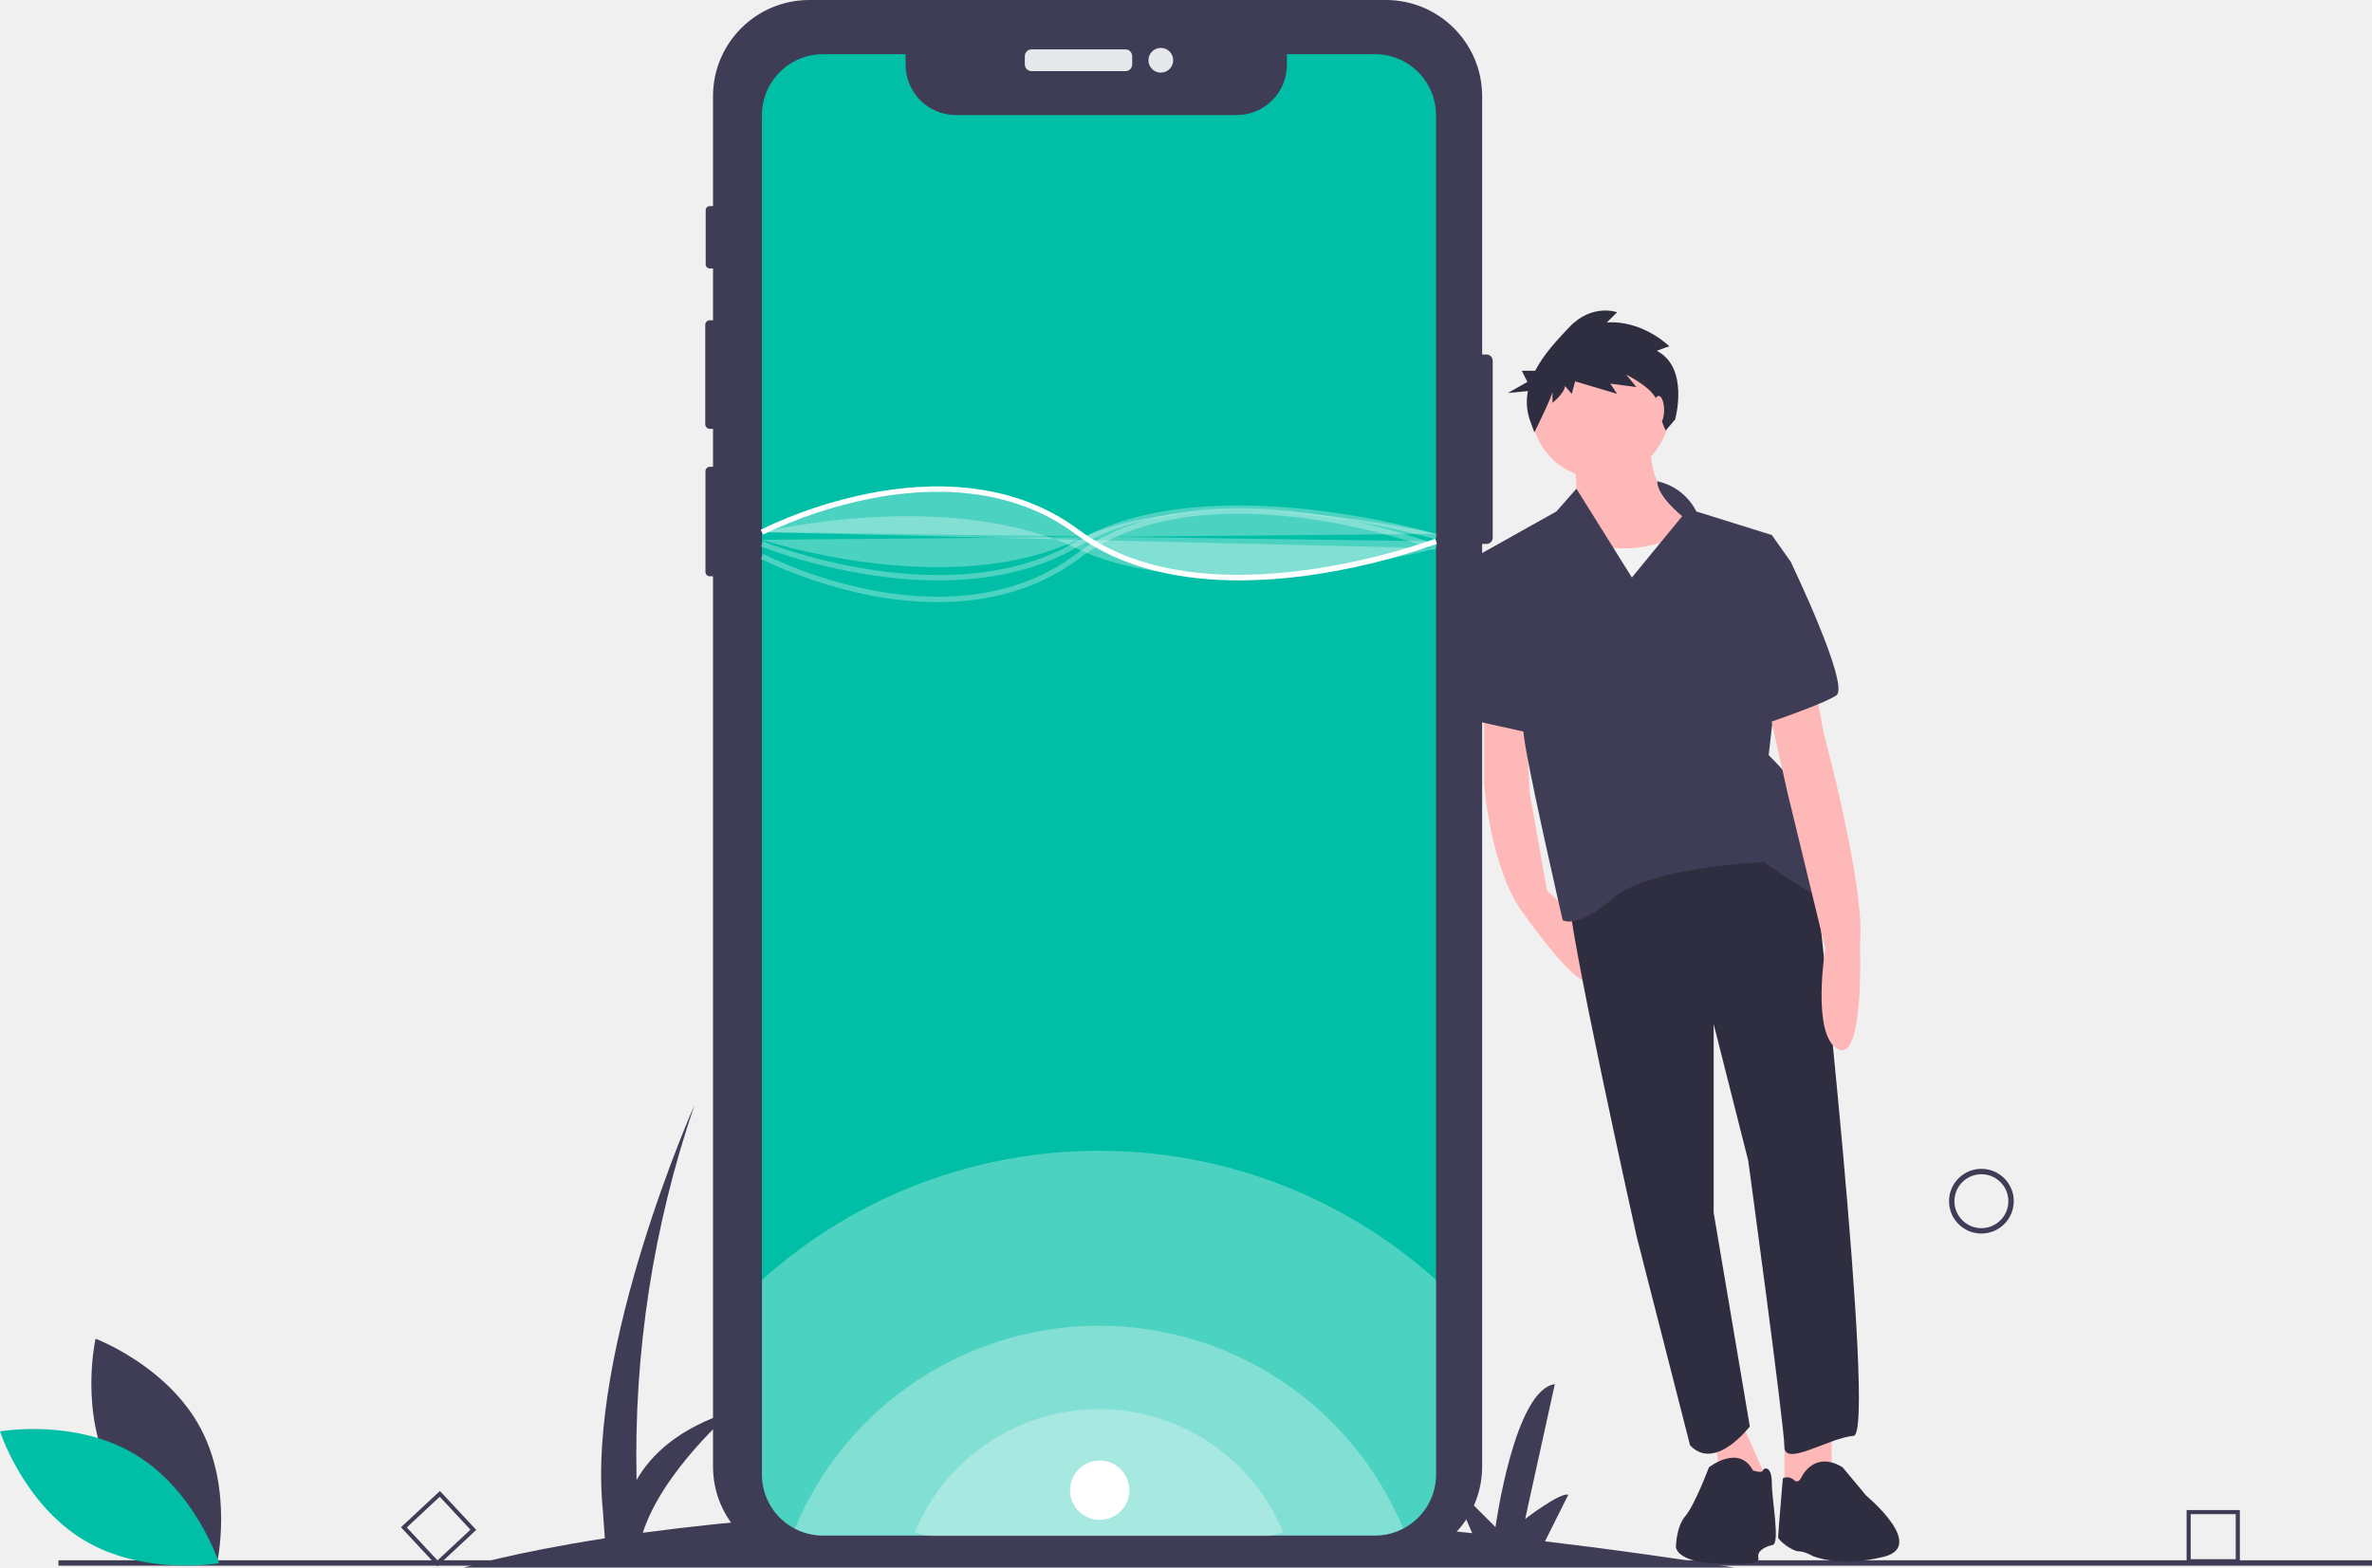
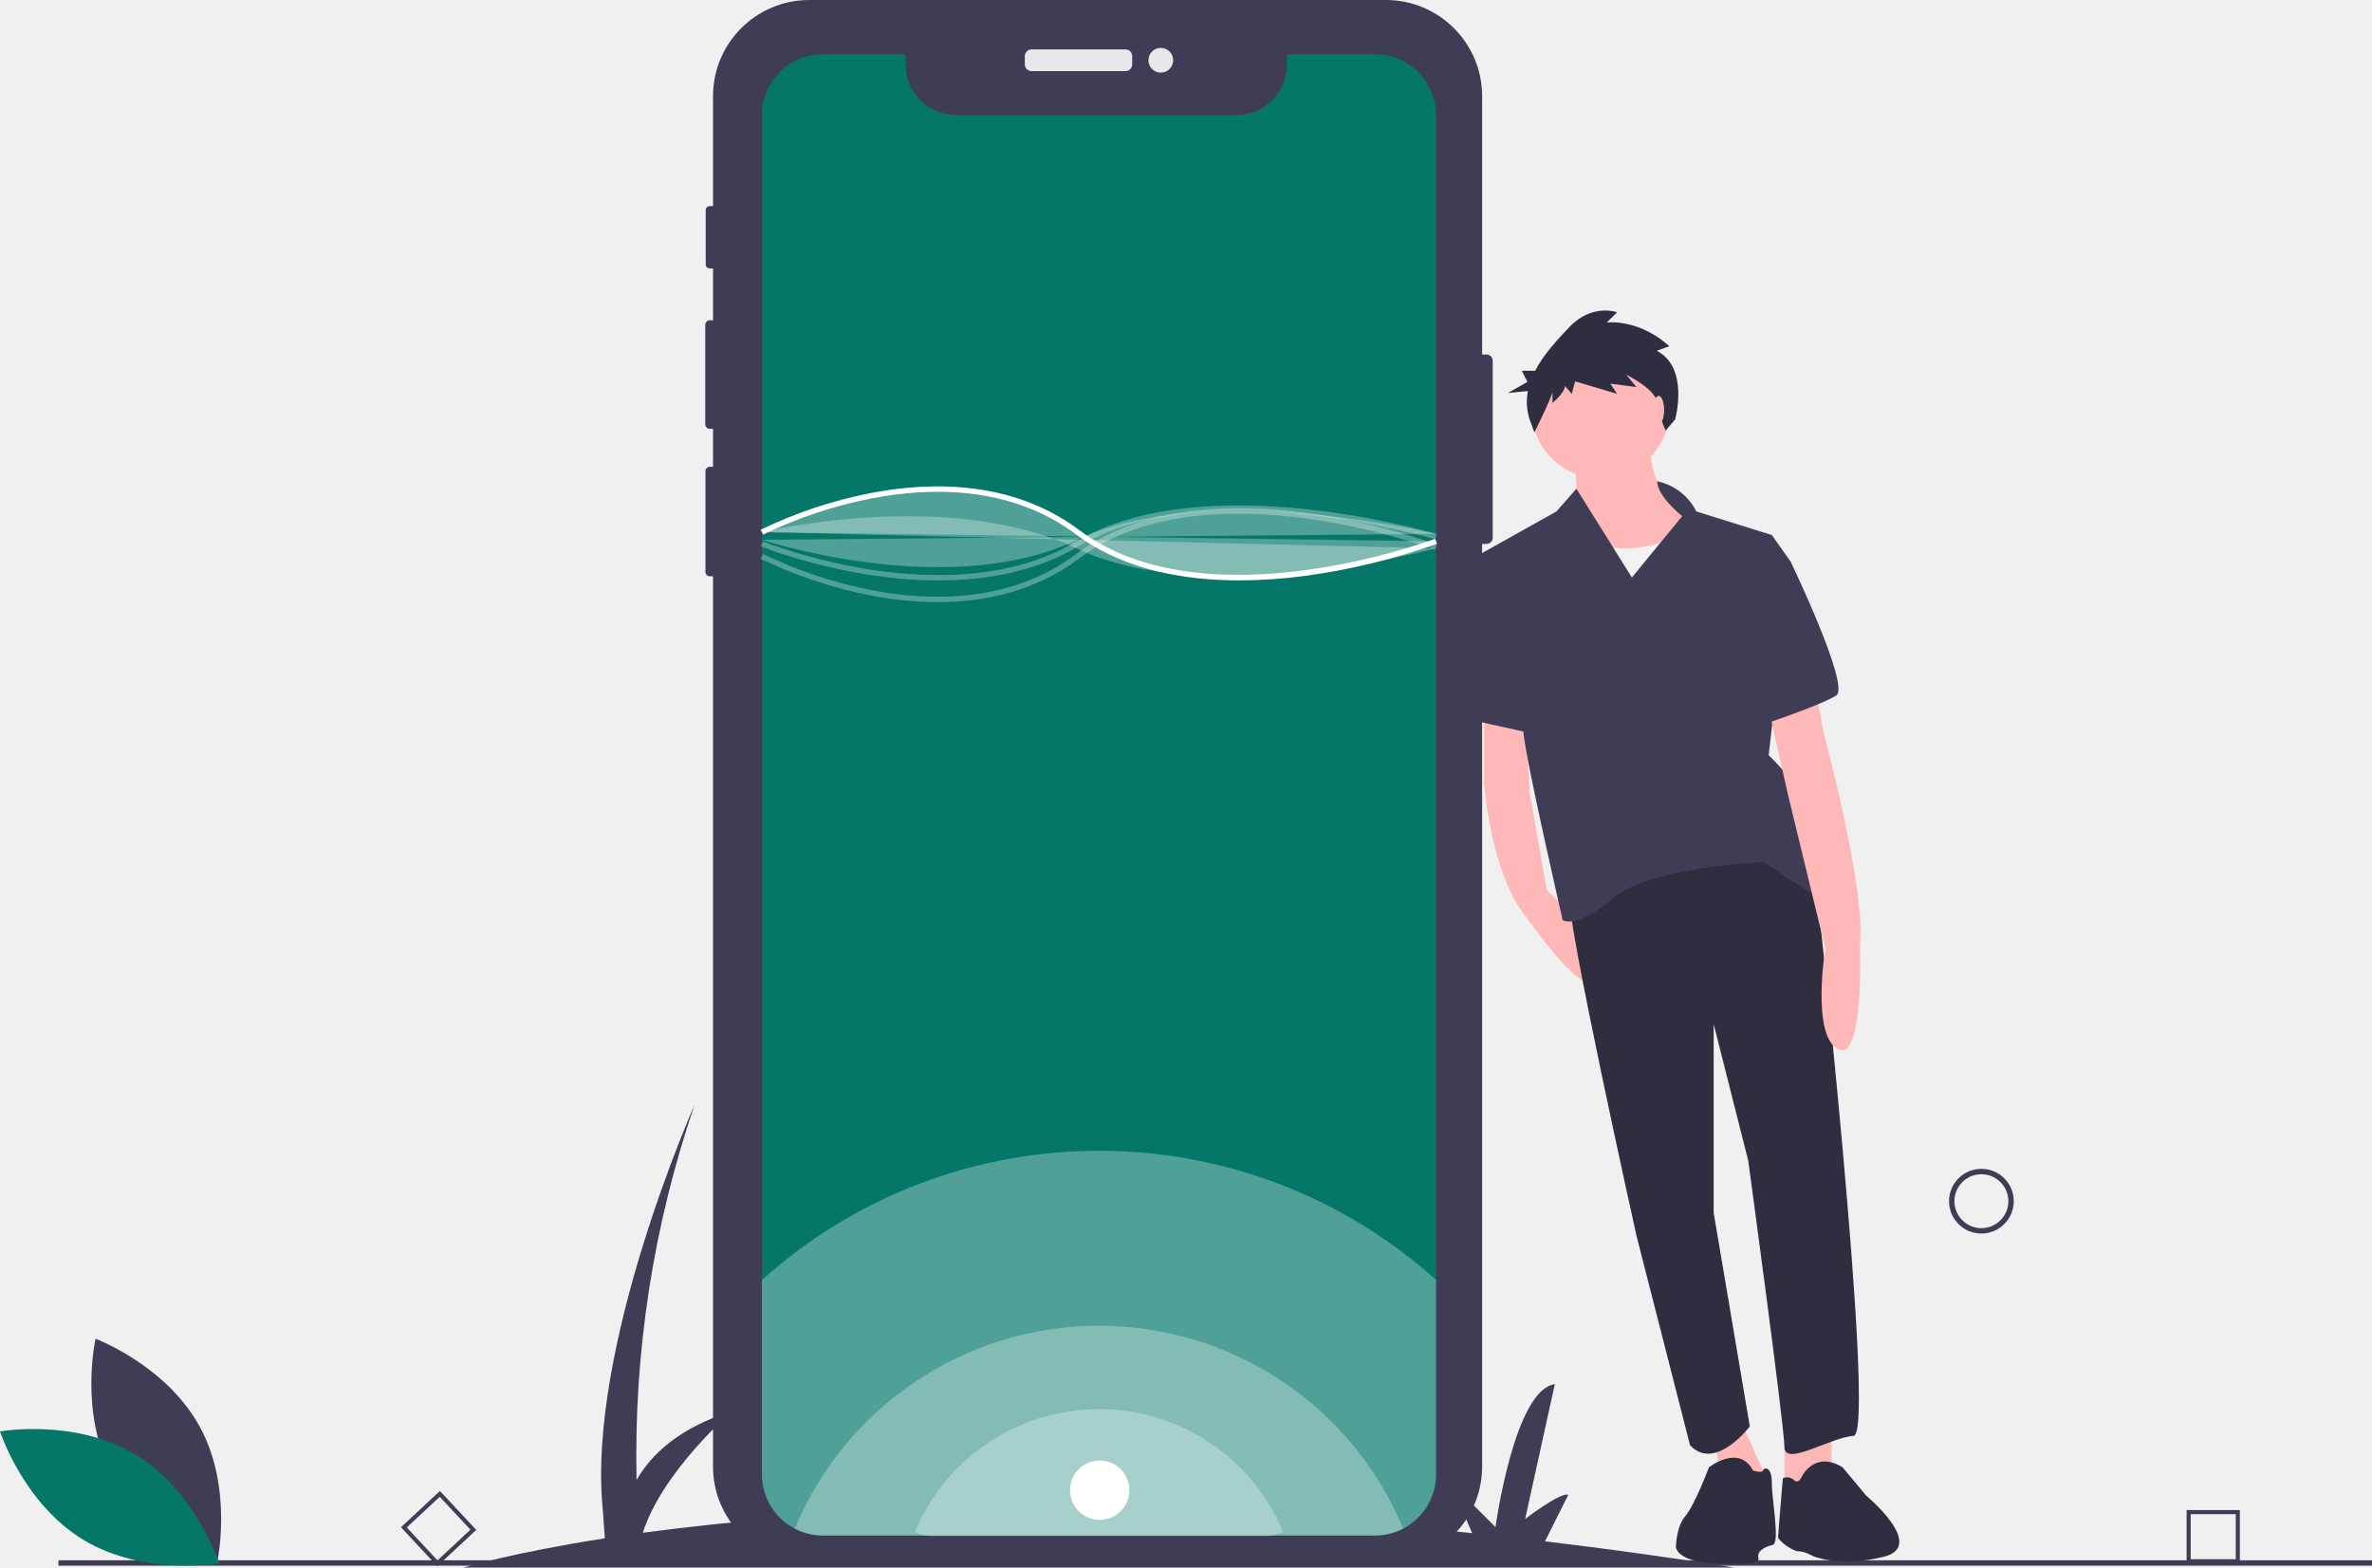
<svg xmlns="http://www.w3.org/2000/svg" data-name="Layer 1" width="879.5" height="581.351" viewBox="0 0 879.5 581.351">
  <path d="M803.25,740.675q-36.476-5.71-70.143-9.714L741.75,713.675c-3-1-16,9-16,9l11-50c-15,2-22,53-22,53l-17-17,8.368,19.247c-68.681-7.217-127.947-9.469-177.766-8.952L535.75,704.175c-3-1-16,9-16,9l11-50c-15,2-22,53-22,53l-17-17,8.863,20.386A997.852,997.852,0,0,0,398.591,727.777c7.382-22.996,33.159-45.102,33.159-45.102-19.821,6.166-30.132,16.212-35.469,25.525A401.561,401.561,0,0,1,417.75,569.175s-40,90-34,150l.761,10.658C349.712,735.262,332.25,740.675,332.25,740.675Z" transform="translate(-160.25 -159.3247)" fill="#3f3d56" />
  <path d="M894.922,616.811a12,12,0,1,1,12-12A12.014,12.014,0,0,1,894.922,616.811Zm0-22a10,10,0,1,0,10,10A10.011,10.011,0,0,0,894.922,594.811Z" transform="translate(-160.25 -159.3247)" fill="#3f3d56" />
  <path d="M990.75,739.101H971.009V719.36H990.75Zm-18.223-1.519h16.704v-16.704H972.527Z" transform="translate(-160.25 -159.3247)" fill="#3f3d56" />
  <path d="M322.394,740.181l-13.465-14.436L323.365,712.28l13.465,14.436ZM311.075,725.819l11.394,12.215,12.215-11.394L323.29,714.426Z" transform="translate(-160.25 -159.3247)" fill="#3f3d56" />
  <rect x="21.672" y="578.662" width="857.828" height="2" fill="#3f3d56" />
  <path d="M713.725,293.085v65.68a2.296,2.296,0,0,1-2.29,2.29h-1.63v342.15a35.702,35.702,0,0,1-35.7,35.7H460.315a35.693,35.693,0,0,1-35.69-35.7v-330.15h-1.18a1.618,1.618,0,0,1-1.62-1.61v-37.38a1.62,1.62,0,0,1,1.62-1.62h1.18v-14.08H423.435a1.696,1.696,0,0,1-1.69-1.7v-36.87a1.694,1.694,0,0,1,1.69-1.69H424.625v-19.22H423.415a1.498,1.498,0,0,1-1.5-1.5v-20.12a1.507,1.507,0,0,1,1.5-1.51H424.625v-40.74a35.691,35.691,0,0,1,35.69-35.69H674.105a35.7,35.7,0,0,1,35.7,35.69v95.78H711.435A2.296,2.296,0,0,1,713.725,293.085Z" transform="translate(-160.25 -159.3247)" fill="#3f3d56" />
  <rect x="379.979" y="18.307" width="39.823" height="8.086" rx="2.542" fill="#e6e8ec" />
  <circle cx="430.41" cy="22.35" r="4.587" fill="#e6e8ec" />
-   <path d="M692.71,202.075v504.09a22.58,22.58,0,0,1-7.96,17.23,22.642,22.642,0,0,1-14.69,5.41H465.41a22.587,22.587,0,0,1-10.46-2.55,21.155,21.155,0,0,1-2.2-1.3,22.668,22.668,0,0,1-9.99-18.79v-504.09a22.649,22.649,0,0,1,22.65-22.65h30.63v3.93a18.65,18.65,0,0,0,18.65,18.65H618.77a18.65,18.65,0,0,0,18.65-18.65v-3.93h32.64A22.643,22.643,0,0,1,692.71,202.075Z" transform="translate(-160.25 -159.3247)" fill="#00bfa6" />
+   <path d="M692.71,202.075v504.09a22.58,22.58,0,0,1-7.96,17.23,22.642,22.642,0,0,1-14.69,5.41H465.41a22.587,22.587,0,0,1-10.46-2.55,21.155,21.155,0,0,1-2.2-1.3,22.668,22.668,0,0,1-9.99-18.79v-504.09a22.649,22.649,0,0,1,22.65-22.65h30.63v3.93a18.65,18.65,0,0,0,18.65,18.65H618.77a18.65,18.65,0,0,0,18.65-18.65v-3.93h32.64A22.643,22.643,0,0,1,692.71,202.075Z" transform="translate(-160.25 -159.3247)" fill="#047769" />
  <path d="M692.71,634.005v72.16a22.58,22.58,0,0,1-7.96,17.23,22.642,22.642,0,0,1-14.69,5.41H465.41a22.587,22.587,0,0,1-10.46-2.55,21.155,21.155,0,0,1-2.2-1.3,22.668,22.668,0,0,1-9.99-18.79v-72.13a186.971,186.971,0,0,1,249.95-.03Z" transform="translate(-160.25 -159.3247)" fill="#fff" opacity="0.3" />
  <path d="M680.54,726.235a22.41,22.41,0,0,1-10.48,2.57H465.41a22.587,22.587,0,0,1-10.46-2.55,122.161,122.161,0,0,1,225.59-.02Z" transform="translate(-160.25 -159.3247)" fill="#fff" opacity="0.3" />
  <path d="M636,727.445A13.561,13.561,0,0,1,629.658,729H505.82a13.668,13.668,0,0,1-6.33-1.543A73.923,73.923,0,0,1,636,727.445Z" transform="translate(-160.25 -159.3247)" fill="#fff" opacity="0.3" />
  <path d="M619.796,374.575c-20.529,0-43.058-3.909-60.646-17.1-24.487-18.365-54.657-17.385-75.653-13.328a164.863,164.863,0,0,0-40.274,13.415l-.925-1.773a166.957,166.957,0,0,1,40.768-13.595c21.409-4.144,52.197-5.134,77.285,13.682,47,35.25,131.158,3.59,132.001,3.268l.717,1.867a242.355,242.355,0,0,1-48.706,11.857A186.202,186.202,0,0,1,619.796,374.575Z" transform="translate(-160.25 -159.3247)" fill="#fff" />
  <path d="M442.75,356.675s69-16.712,117,6.17,133-.17,133-.17" transform="translate(-160.25 -159.3247)" fill="#fff" opacity="0.3" />
  <path d="M507.891,382.636a131.456,131.456,0,0,1-24.826-2.479A166.957,166.957,0,0,1,442.297,366.562l.925-1.773a164.862,164.862,0,0,0,40.274,13.415c20.996,4.057,51.166,5.037,75.653-13.328,25.066-18.8,60.177-18.747,85.212-15.392a242.355,242.355,0,0,1,48.706,11.857l-.717,1.867c-.845-.324-85.001-31.983-132.001,3.268C543.898,378.814,524.993,382.636,507.891,382.636Z" transform="translate(-160.25 -159.3247)" fill="#fff" opacity="0.3" />
  <path d="M508.231,374.584c-34.634,0-65.391-12.425-65.852-12.615l.762-1.85c.685.282,69.088,27.899,116.1.064,47.825-28.32,132.906-3.041,133.759-2.782l-.58,1.914c-.845-.256-85.093-25.281-132.161,2.589C544.197,371.415,525.719,374.584,508.231,374.584Z" transform="translate(-160.25 -159.3247)" fill="#fff" opacity="0.3" />
  <path d="M442.76,359.505s68.99,22.882,116.99,0,132.96-2.162,132.96-2.162" transform="translate(-160.25 -159.3247)" fill="#fff" opacity="0.3" />
  <path d="M710.519,420.725v29.153s2.332,32.651,15.159,48.977c0,0,20.99,29.736,23.905,23.322l-3.59-21.115-12.152-11.536-6.414-36.149-1.749-32.651Z" transform="translate(-160.25 -159.3247)" fill="#ffb8b8" />
  <polygon points="679.124 524.941 679.124 546.514 661.633 552.928 661.633 527.856 679.124 524.941" fill="#ffb8b8" />
  <polygon points="643.558 522.609 655.219 548.846 638.894 555.843 635.395 530.189 643.558 522.609" fill="#ffb8b8" />
  <path d="M832.961,480.779s23.322,210.483,14.576,211.066-25.654,11.661-25.654,4.081S808.472,589.811,808.472,589.811L795.645,539.085V609.052l13.41,79.296s-12.827,16.909-22.156,6.997l-19.824-77.546S740.838,500.02,742.004,490.691C742.004,490.691,802.059,439.382,832.961,480.779Z" transform="translate(-160.25 -159.3247)" fill="#2f2e41" />
  <path d="M828.296,707.005s4.664-9.912,15.159-3.498l8.746,10.495S874.75,732.675,858.75,736.675c-16.491,4.123-26.372-.263-26.372-.263s-2.915-1.749-5.247-1.749-7.58-4.081-7.58-5.248,1.749-21.827,1.749-21.827a3.677,3.677,0,0,1,4.081.583C827.13,709.92,828.296,707.005,828.296,707.005Z" transform="translate(-160.25 -159.3247)" fill="#2f2e41" />
  <path d="M793.896,703.507s11.078-8.746,16.326,1.166c0,0,3.304,1.166,3.693,0s3.304-1.749,3.304,4.664,3.166,22.41.251,22.993-5.831,2.332-5.247,4.664-3.166,2.661-16.576,2.078-13.993-5.831-13.993-5.831,0-7.58,3.498-11.661S793.896,703.507,793.896,703.507Z" transform="translate(-160.25 -159.3247)" fill="#2f2e41" />
  <path d="M772.323,321.605s-2.915,21.573,15.742,29.153-41.397,32.651-47.228,18.075,1.166-19.241,1.166-19.241,5.831-5.831.583-21.573Z" transform="translate(-160.25 -159.3247)" fill="#ffb8b8" />
  <circle cx="593.415" cy="151.785" r="25.654" fill="#ffb8b8" />
  <path d="M783.401,357.755s-17.492,9.329-34.4,2.332-16.326,23.322-16.326,23.322l8.746,22.739,60.638-5.831-4.081-34.983Z" transform="translate(-160.25 -159.3247)" fill="#f2f2f2" />
  <path d="M774.711,337.804a21.166,21.166,0,0,1,14.521,11.205l27.987,8.746,6.997,9.912-8.163,71.716s15.159,14.576,15.159,22.739,18.658,36.149,9.329,32.651-26.238-15.743-26.238-15.743-42.563,1.749-55.973,13.41-18.658,8.163-18.658,8.163-13.993-60.638-14.576-69.967-16.909-65.302-16.909-65.302l29.153-16.326,7.425-8.425,20.561,32.913L783.984,350.758S774.766,343.508,774.711,337.804Z" transform="translate(-160.25 -159.3247)" fill="#3f3d56" />
  <path d="M832.961,412.562l3.498,18.658s15.743,58.306,13.41,78.129c0,0,1.749,44.312-8.163,39.065s-4.664-37.316-4.664-37.316L823.049,453.376l-7.58-33.817Z" transform="translate(-160.25 -159.3247)" fill="#ffb8b8" />
  <path d="M818.384,364.168l5.831,3.498s22.156,46.061,16.909,49.56S813.137,428.304,813.137,428.304Z" transform="translate(-160.25 -159.3247)" fill="#3f3d56" />
  <polygon points="561.93 206.01 548.228 205.718 545.022 211.257 549.103 267.814 570.093 272.478 561.93 206.01" fill="#3f3d56" />
  <path d="M774.556,289.413l4.624-1.681s-9.668-9.669-23.12-8.828l3.783-3.783s-9.248-3.363-17.656,5.465c-4.42,4.641-9.533,10.095-12.721,16.24h-4.952l2.067,4.134-7.234,4.134,7.425-.743a20.859,20.859,0,0,0,.702,10.706l1.681,4.624s6.726-13.452,6.726-15.133v4.204s4.624-3.783,4.624-6.306l2.522,2.943,1.261-4.624,15.554,4.624-2.522-3.783,9.669,1.261-3.783-4.624s10.93,5.465,11.35,10.089,3.306,10.652,3.306,10.652l3.498-4.081S786.747,295.719,774.556,289.413Z" transform="translate(-160.25 -159.3247)" fill="#2f2e41" />
  <ellipse cx="614.988" cy="152.077" rx="2.041" ry="5.247" fill="#ffb8b8" />
  <path d="M201.884,706.341c12.428,23.049,38.806,32.944,38.806,32.944s6.227-27.475-6.201-50.524-38.806-32.944-38.806-32.944S189.456,683.292,201.884,706.341Z" transform="translate(-160.25 -159.3247)" fill="#3f3d56" />
-   <path d="M210.427,698.758c22.438,13.5,31.08,40.314,31.08,40.314s-27.738,4.927-50.177-8.573S160.25,690.185,160.25,690.185,187.988,685.258,210.427,698.758Z" transform="translate(-160.25 -159.3247)" fill="#00bfa6" />
+   <path d="M210.427,698.758c22.438,13.5,31.08,40.314,31.08,40.314s-27.738,4.927-50.177-8.573S160.25,690.185,160.25,690.185,187.988,685.258,210.427,698.758Z" transform="translate(-160.25 -159.3247)" fill="#047769" />
  <path d="M442.76,356.675s68.99-36,116.99,0,132.96,3.402,132.96,3.402" transform="translate(-160.25 -159.3247)" fill="#fff" opacity="0.3" />
  <circle cx="407.75" cy="552.675" r="11" fill="#fff" />
</svg>
